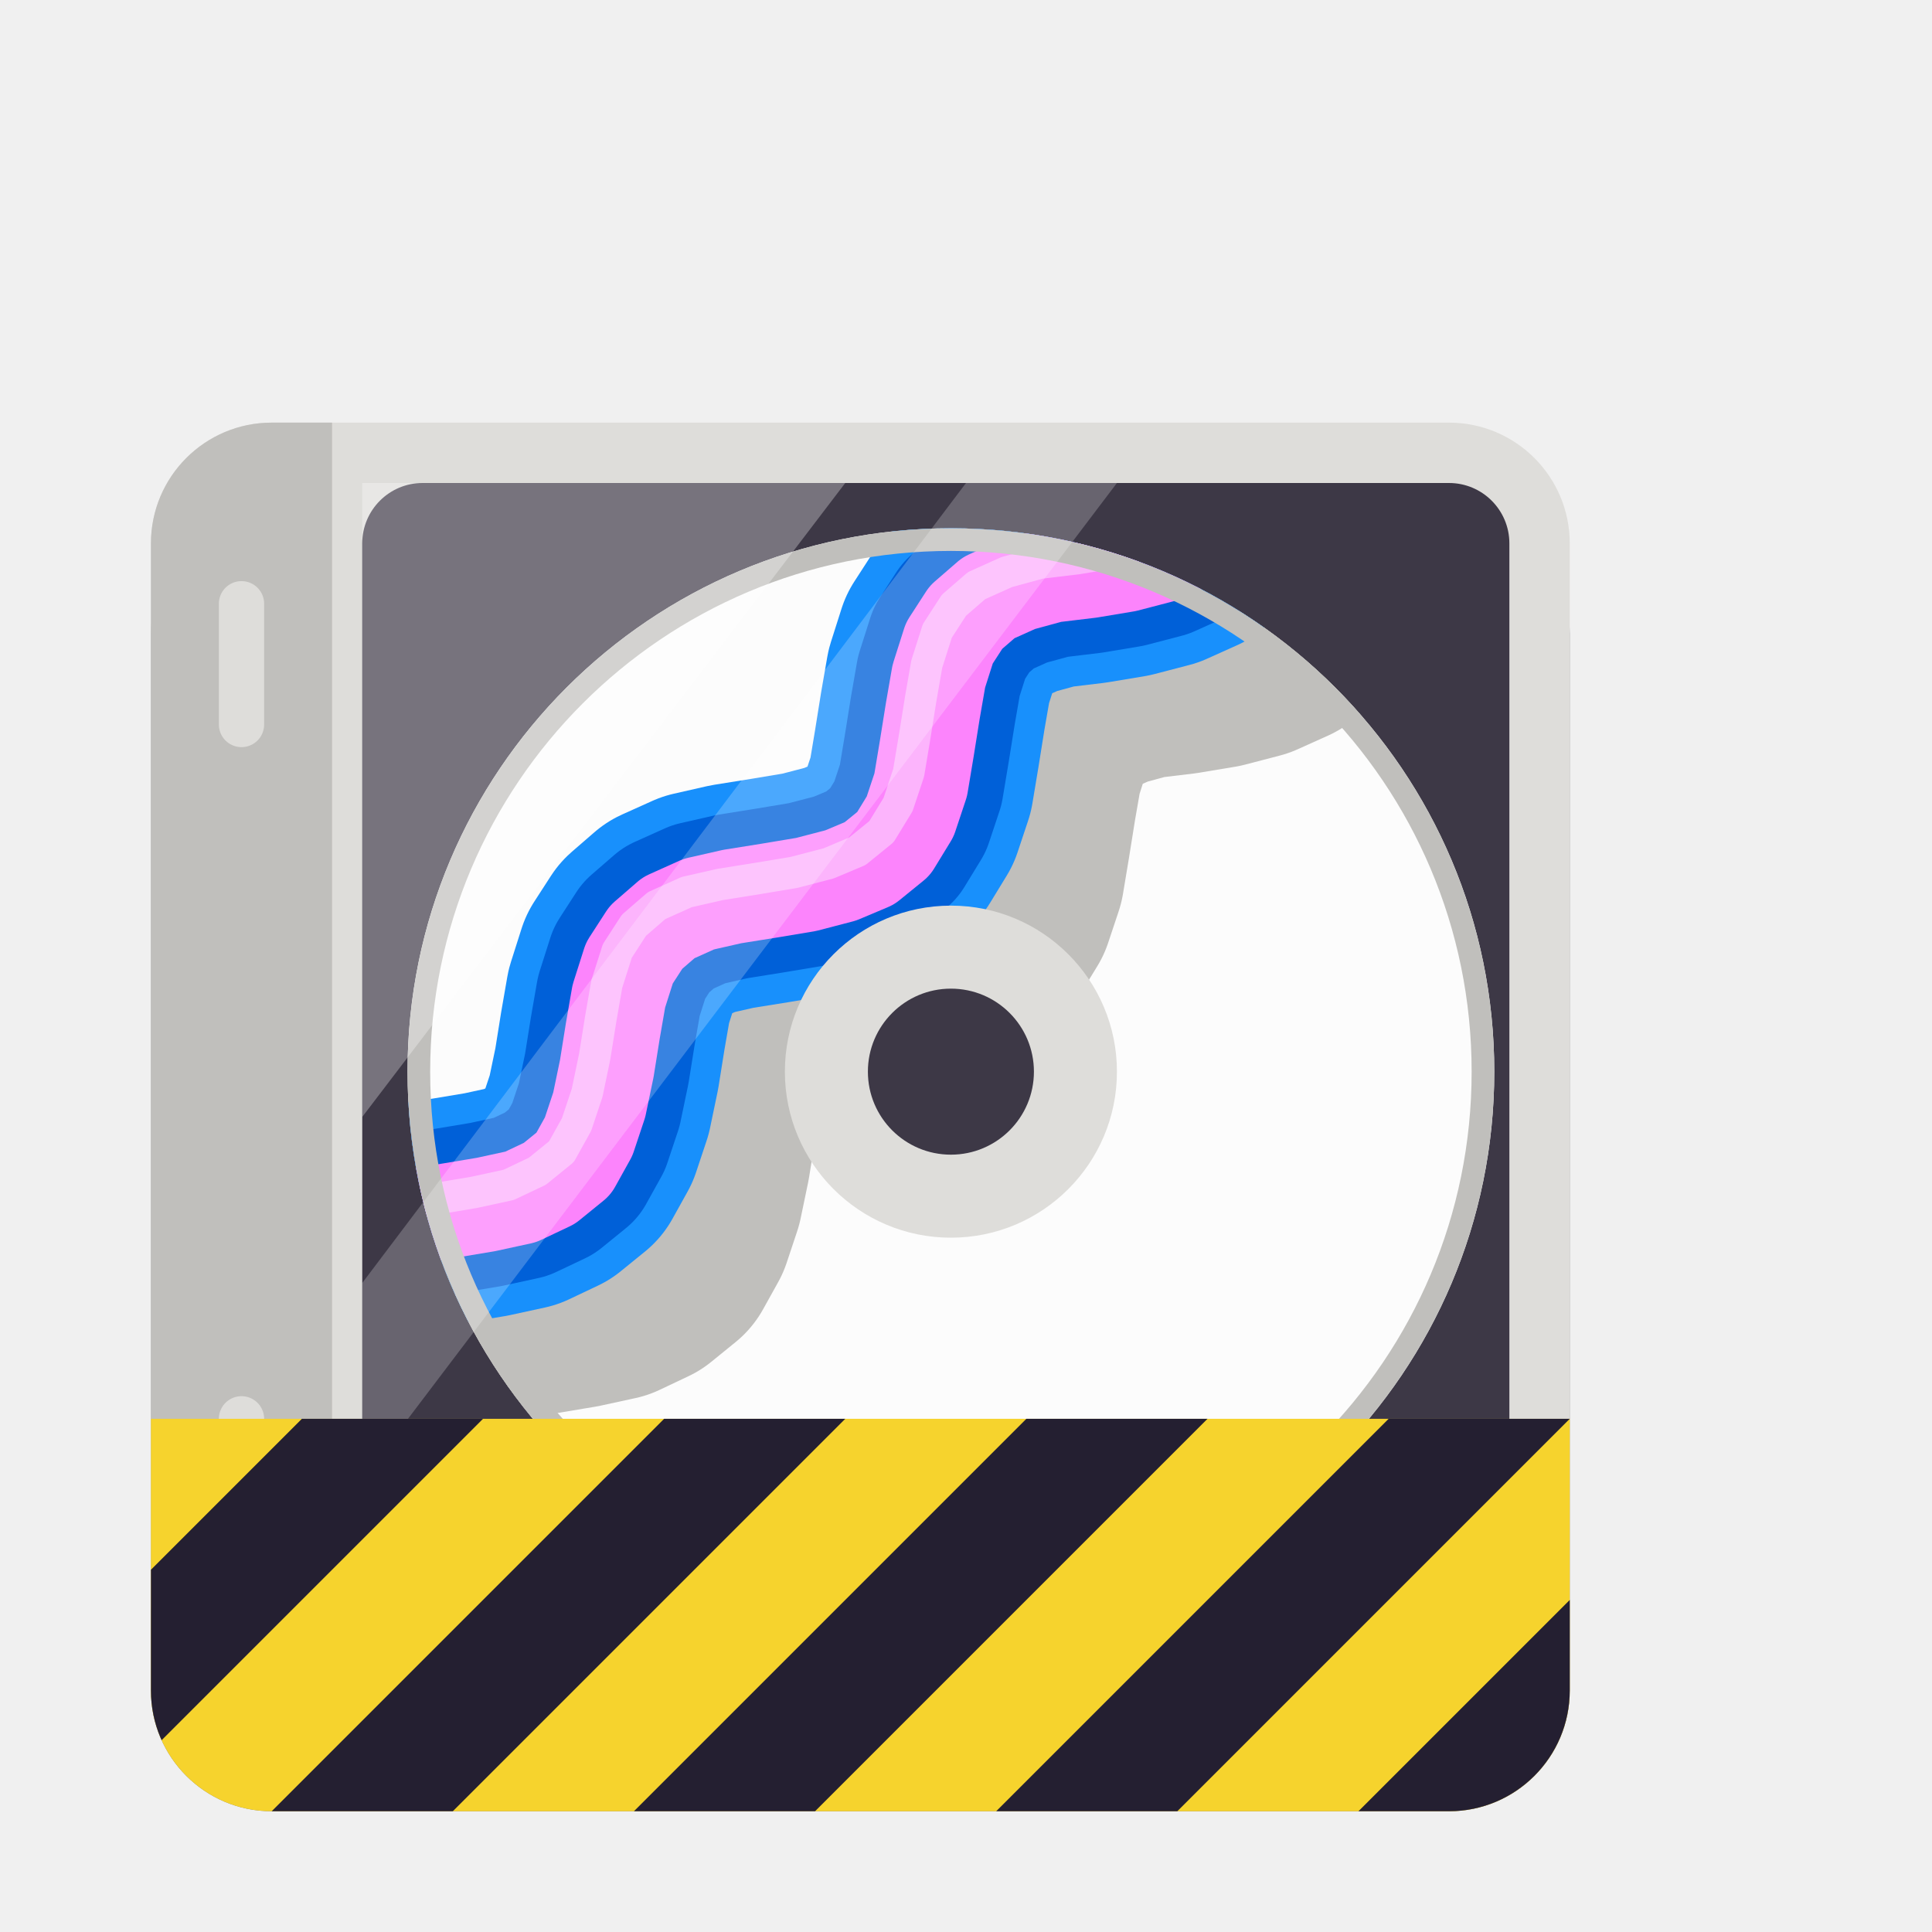
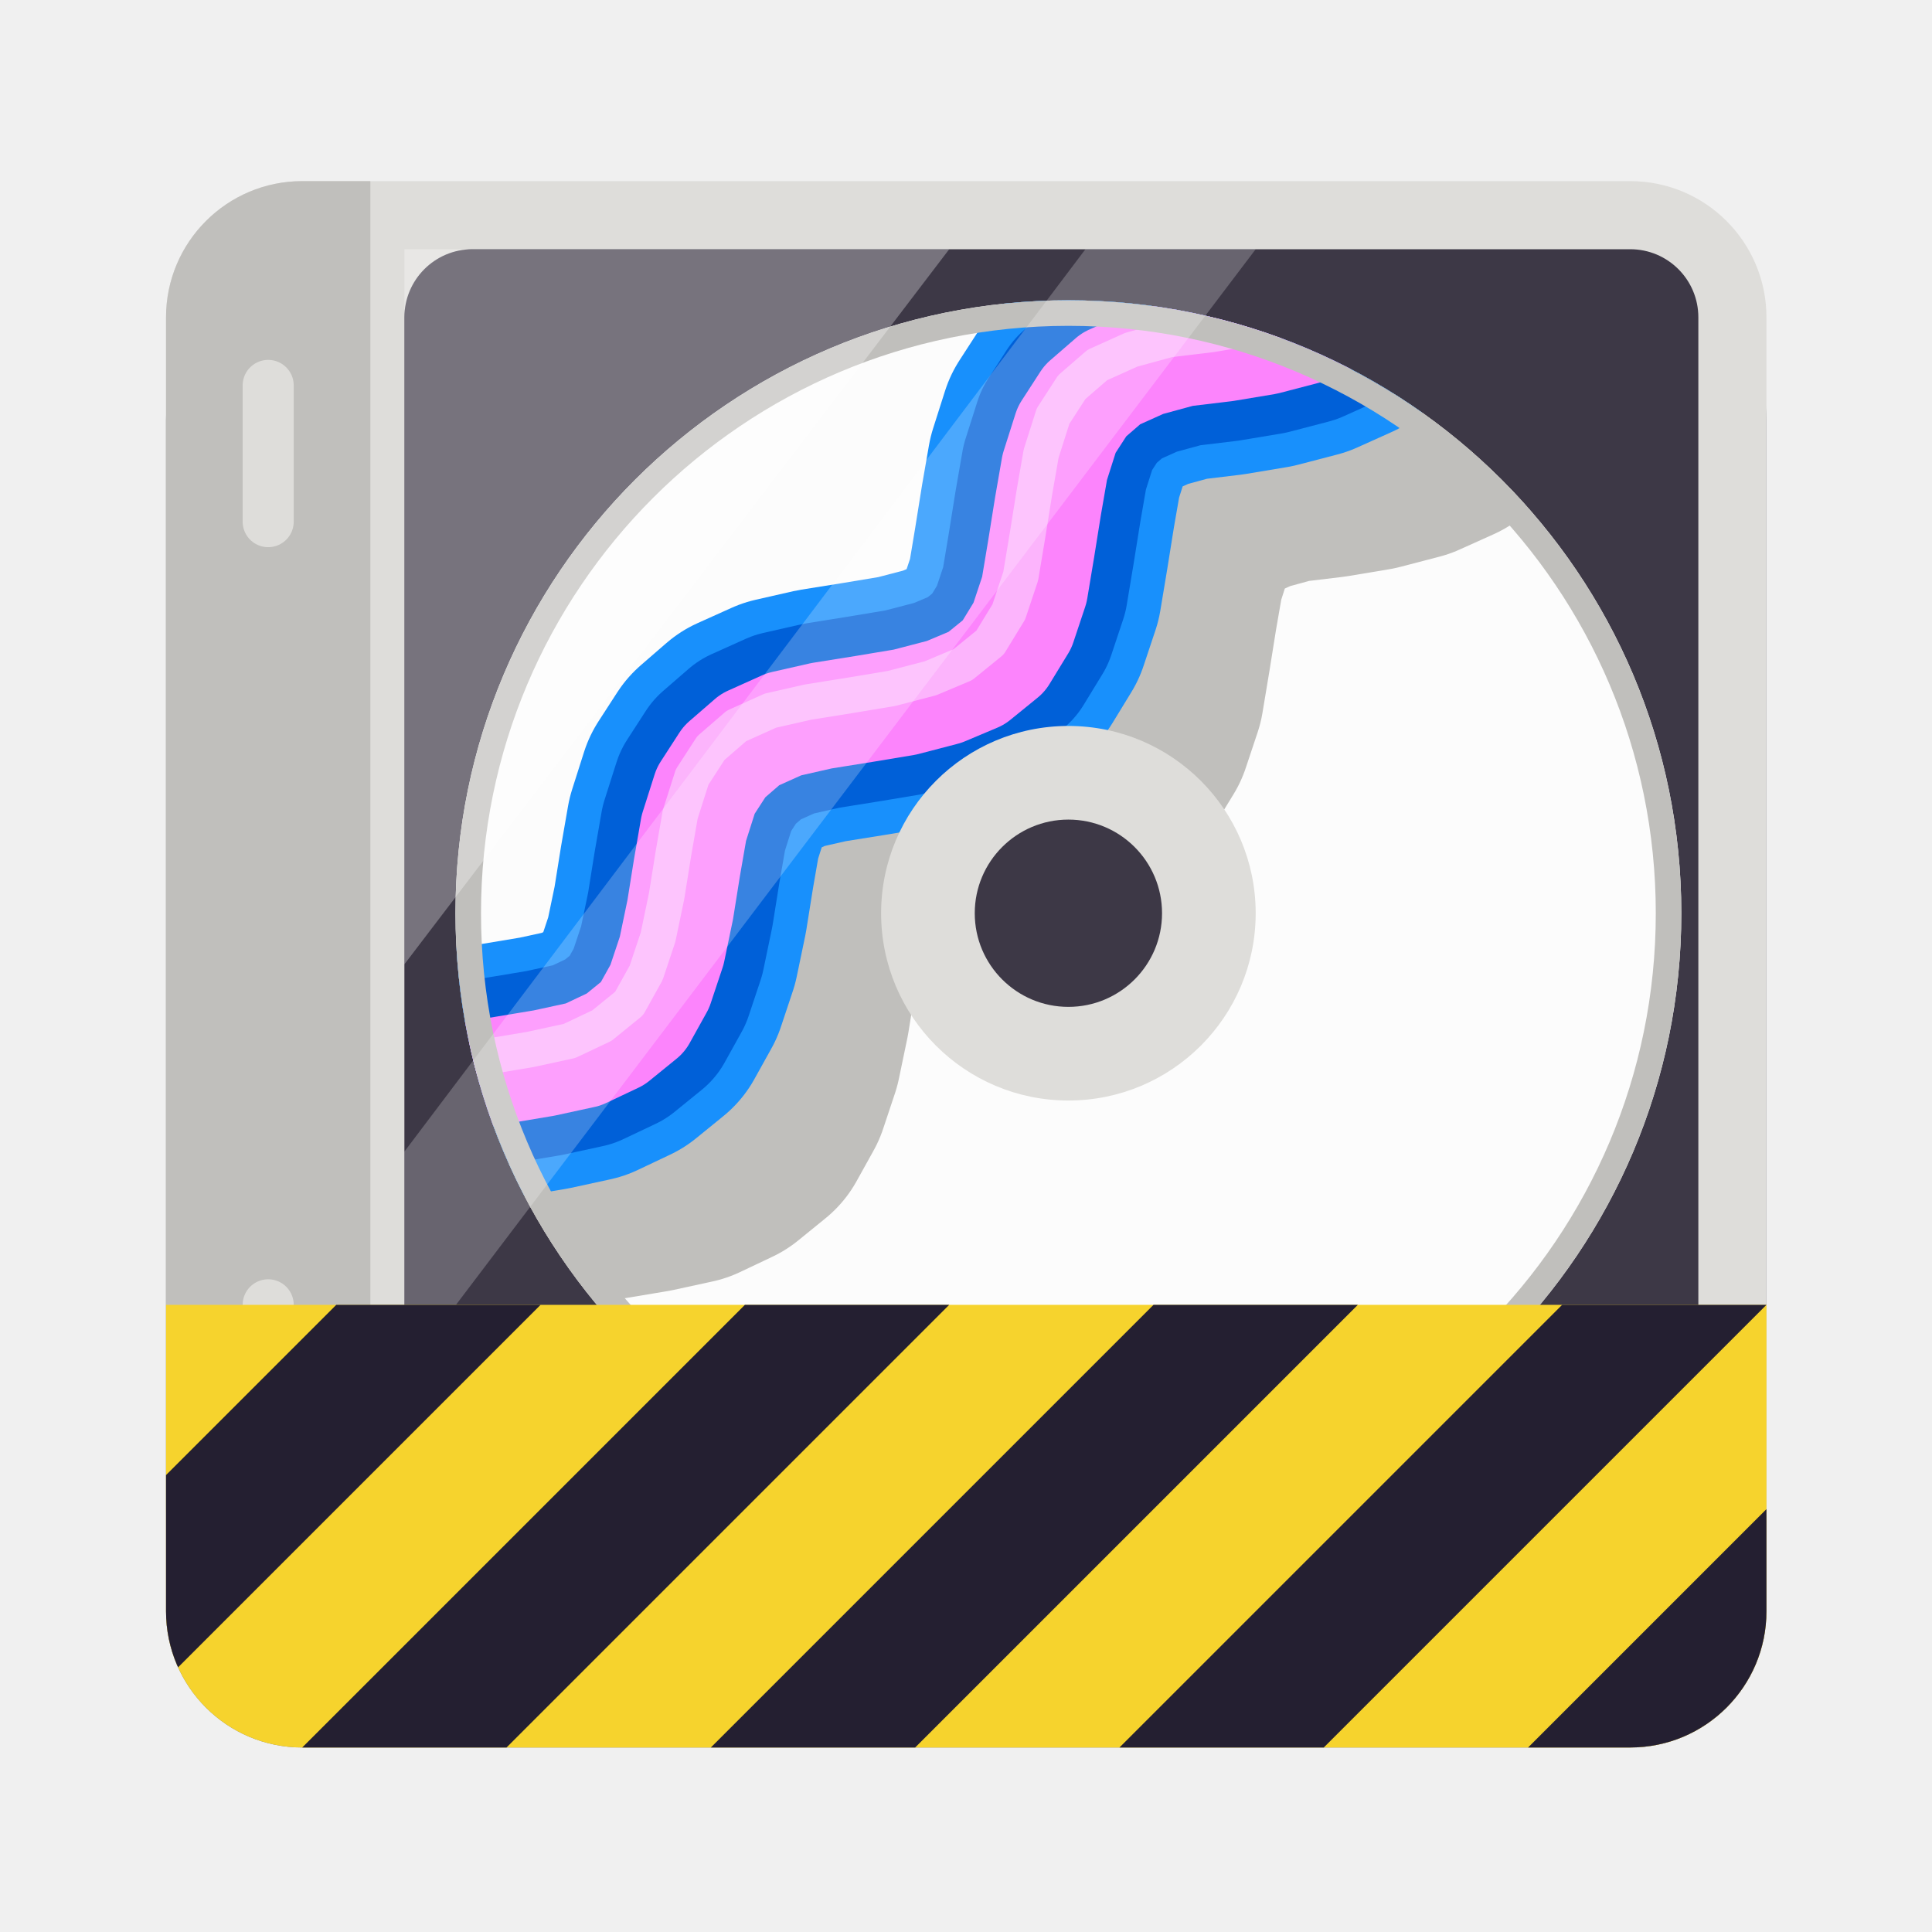
<svg xmlns="http://www.w3.org/2000/svg" xmlns:xlink="http://www.w3.org/1999/xlink" width="128" height="128" viewBox="0 0 128 128">
-   <clipPath id="disc">
-     <circle cx="63" cy="71" r="36" />
-   </clipPath>
-   <path id="slide" d="M16.7 98.3L17.8 96.5L18.5 94.4L19.0 92.0L19.3 89.6L19.8 87.2L20.5 85.1L21.6 83.3L23.1 82.0L25.0 81.1L27.3 80.6L29.8 80.2L32.2 79.8L34.5 79.3L36.4 78.4L38.0 77.1L39.0 75.3L39.7 73.2L40.2 70.8L40.6 68.3L41.0 66.0L41.7 63.8L42.8 62.1L44.3 60.8L46.3 59.9L48.5 59.4L51.0 59.0L53.4 58.6L55.7 58.0L57.6 57.2L59.2 55.9L60.3 54.1L61.0 52.0L61.4 49.6L61.8 47.1L62.2 44.8L62.9 42.6L64.0 40.9L65.5 39.6L67.5 38.7L69.7 38.1L72.2 37.8L74.6 37.4L76.9 36.8L78.9 35.9L80.4 34.6L81.5 32.9L82.2 30.8L82.6 28.4L83.0 25.9L83.4 23.5L84.1 21.4L85.2 19.7" fill="none" stroke-linejoin="round" />
-   <rect x="10" y="34" width="94" height="86" rx="8" fill="#77767b" />
-   <rect x="10" y="28" width="94" height="86" rx="8" fill="#deddda" />
-   <rect x="24" y="32" width="76" height="78" rx="4" fill="#3d3846" />
-   <path d="M18 28h4v86h-4a8 8 0 0 1-8-8V36a8 8 0 0 1 8-8z" fill="#c0bfbc" />
-   <path d="M16 40v8M16 94v8" stroke="#deddda" stroke-width="3" stroke-linecap="round" />
-   <g clip-path="url(#disc)">
-     <rect width="128" height="128" fill="#fcfcfc" />
-     <use xlink:href="#slide" stroke="#c0bfbc" stroke-width="15" transform="translate(6 6)" />
-     <use xlink:href="#slide" stroke="#1890fc" stroke-width="15" />
-     <use xlink:href="#slide" stroke="#0060d8" stroke-width="11" />
-     <use xlink:href="#slide" stroke="#fc84fc" stroke-width="6.3" />
-     <use xlink:href="#slide" stroke="#fcb4fc" stroke-width="2.1" transform="translate(-0.8 -0.8)" />
-   </g>
-   <circle cx="63" cy="71" r="35.25" fill="none" stroke="#c0bfbc" stroke-width="1.5" />
-   <circle cx="63" cy="71" r="11" fill="#deddda" />
-   <circle cx="63" cy="71" r="5.5" fill="#3d3846" />
-   <path d="M24 32h32l-32 42z" fill="#ffffff" opacity="0.3" />
-   <path d="M64 32h10l-50 66v-13z" fill="#ffffff" opacity="0.22" />
-   <clipPath id="case">
-     <rect x="10" y="28" width="94" height="92" rx="8" />
-   </clipPath>
-   <g clip-path="url(#case)">
-     <rect x="10" y="94" width="94" height="26" fill="#f6d32d" />
-     <path d="M-4 94h12l-26 26h-12zM20 94h12l-26 26h-12zM44 94h12l-26 26h-12zM68 94h12l-26 26h-12zM92 94h12l-26 26h-12zM116 94h12l-26 26h-12z" fill="#241f31" />
+   <g transform="translate(11 12) scale(1.128) translate(-10 -28)">
+     <clipPath id="disc">
+       <circle cx="63" cy="71" r="36" />
+     </clipPath>
+     <path id="slide" d="M16.7 98.3L17.8 96.5L18.5 94.4L19.0 92.0L19.3 89.6L19.8 87.2L20.5 85.1L21.6 83.3L23.1 82.0L25.0 81.1L27.3 80.6L29.8 80.2L32.2 79.8L34.5 79.3L36.4 78.4L38.0 77.1L39.0 75.3L39.7 73.2L40.2 70.8L40.6 68.3L41.0 66.0L41.7 63.8L42.8 62.1L44.3 60.8L46.3 59.9L48.5 59.4L51.0 59.0L53.4 58.6L55.7 58.0L57.6 57.2L59.2 55.9L60.3 54.1L61.0 52.0L61.4 49.6L61.8 47.1L62.2 44.8L62.9 42.6L64.0 40.9L65.5 39.6L67.5 38.7L69.7 38.1L72.2 37.8L74.6 37.4L76.9 36.8L78.9 35.9L80.4 34.6L81.5 32.9L82.2 30.8L82.6 28.4L83.0 25.9L83.4 23.5L84.1 21.4L85.2 19.7" fill="none" stroke-linejoin="round" />
+     <rect x="10" y="34" width="94" height="86" rx="8" fill="#77767b" />
+     <rect x="10" y="28" width="94" height="86" rx="8" fill="#deddda" />
+     <rect x="24" y="32" width="76" height="78" rx="4" fill="#3d3846" />
+     <path d="M18 28h4v86h-4a8 8 0 0 1-8-8V36a8 8 0 0 1 8-8z" fill="#c0bfbc" />
+     <path d="M16 40v8M16 94v8" stroke="#deddda" stroke-width="3" stroke-linecap="round" />
+     <g clip-path="url(#disc)">
+       <rect width="128" height="128" fill="#fcfcfc" />
+       <use xlink:href="#slide" stroke="#c0bfbc" stroke-width="15" transform="translate(6 6)" />
+       <use xlink:href="#slide" stroke="#1890fc" stroke-width="15" />
+       <use xlink:href="#slide" stroke="#0060d8" stroke-width="11" />
+       <use xlink:href="#slide" stroke="#fc84fc" stroke-width="6.3" />
+       <use xlink:href="#slide" stroke="#fcb4fc" stroke-width="2.1" transform="translate(-0.8 -0.8)" />
+     </g>
+     <circle cx="63" cy="71" r="35.25" fill="none" stroke="#c0bfbc" stroke-width="1.5" />
+     <circle cx="63" cy="71" r="11" fill="#deddda" />
+     <circle cx="63" cy="71" r="5.5" fill="#3d3846" />
+     <path d="M24 32h32l-32 42z" fill="#ffffff" opacity="0.3" />
+     <path d="M64 32h10l-50 66v-13z" fill="#ffffff" opacity="0.22" />
+     <clipPath id="case">
+       <rect x="10" y="28" width="94" height="92" rx="8" />
+     </clipPath>
+     <g clip-path="url(#case)">
+       <rect x="10" y="94" width="94" height="26" fill="#f6d32d" />
+       <path d="M-4 94h12l-26 26h-12zM20 94h12l-26 26h-12zM44 94h12l-26 26h-12zM68 94h12l-26 26h-12zM92 94h12l-26 26h-12zM116 94h12l-26 26h-12z" fill="#241f31" />
+     </g>
  </g>
</svg>
